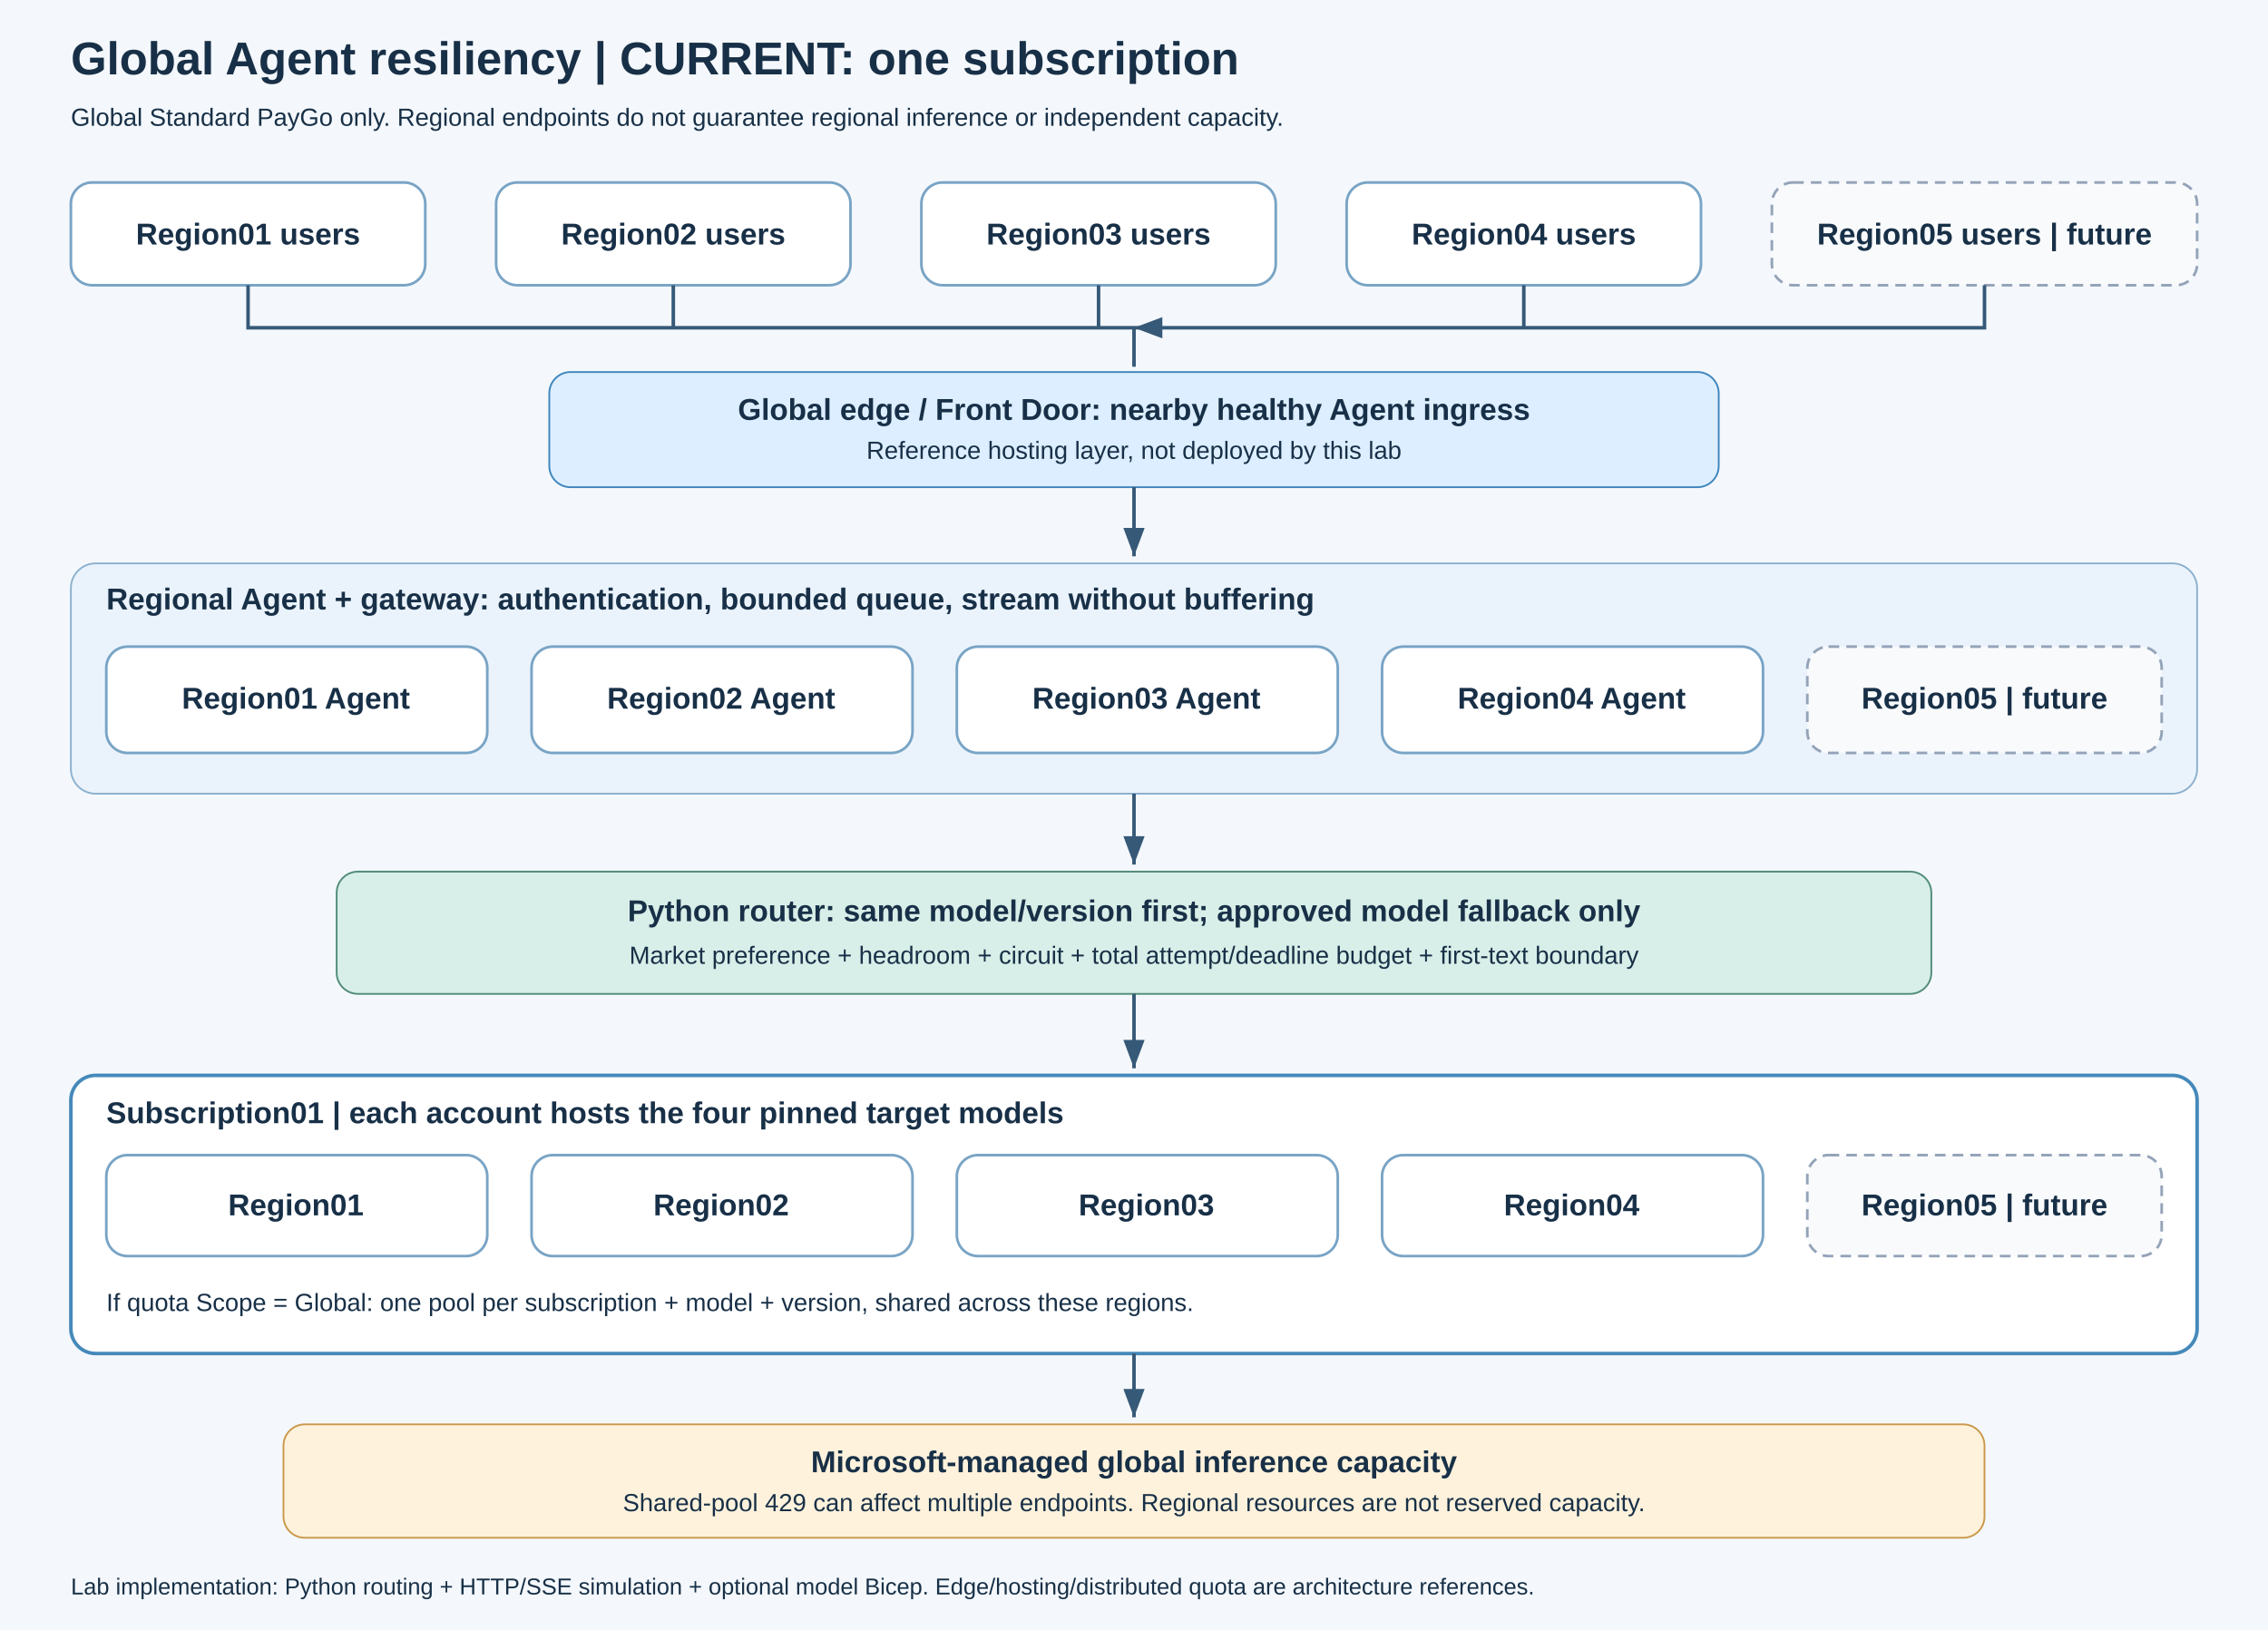
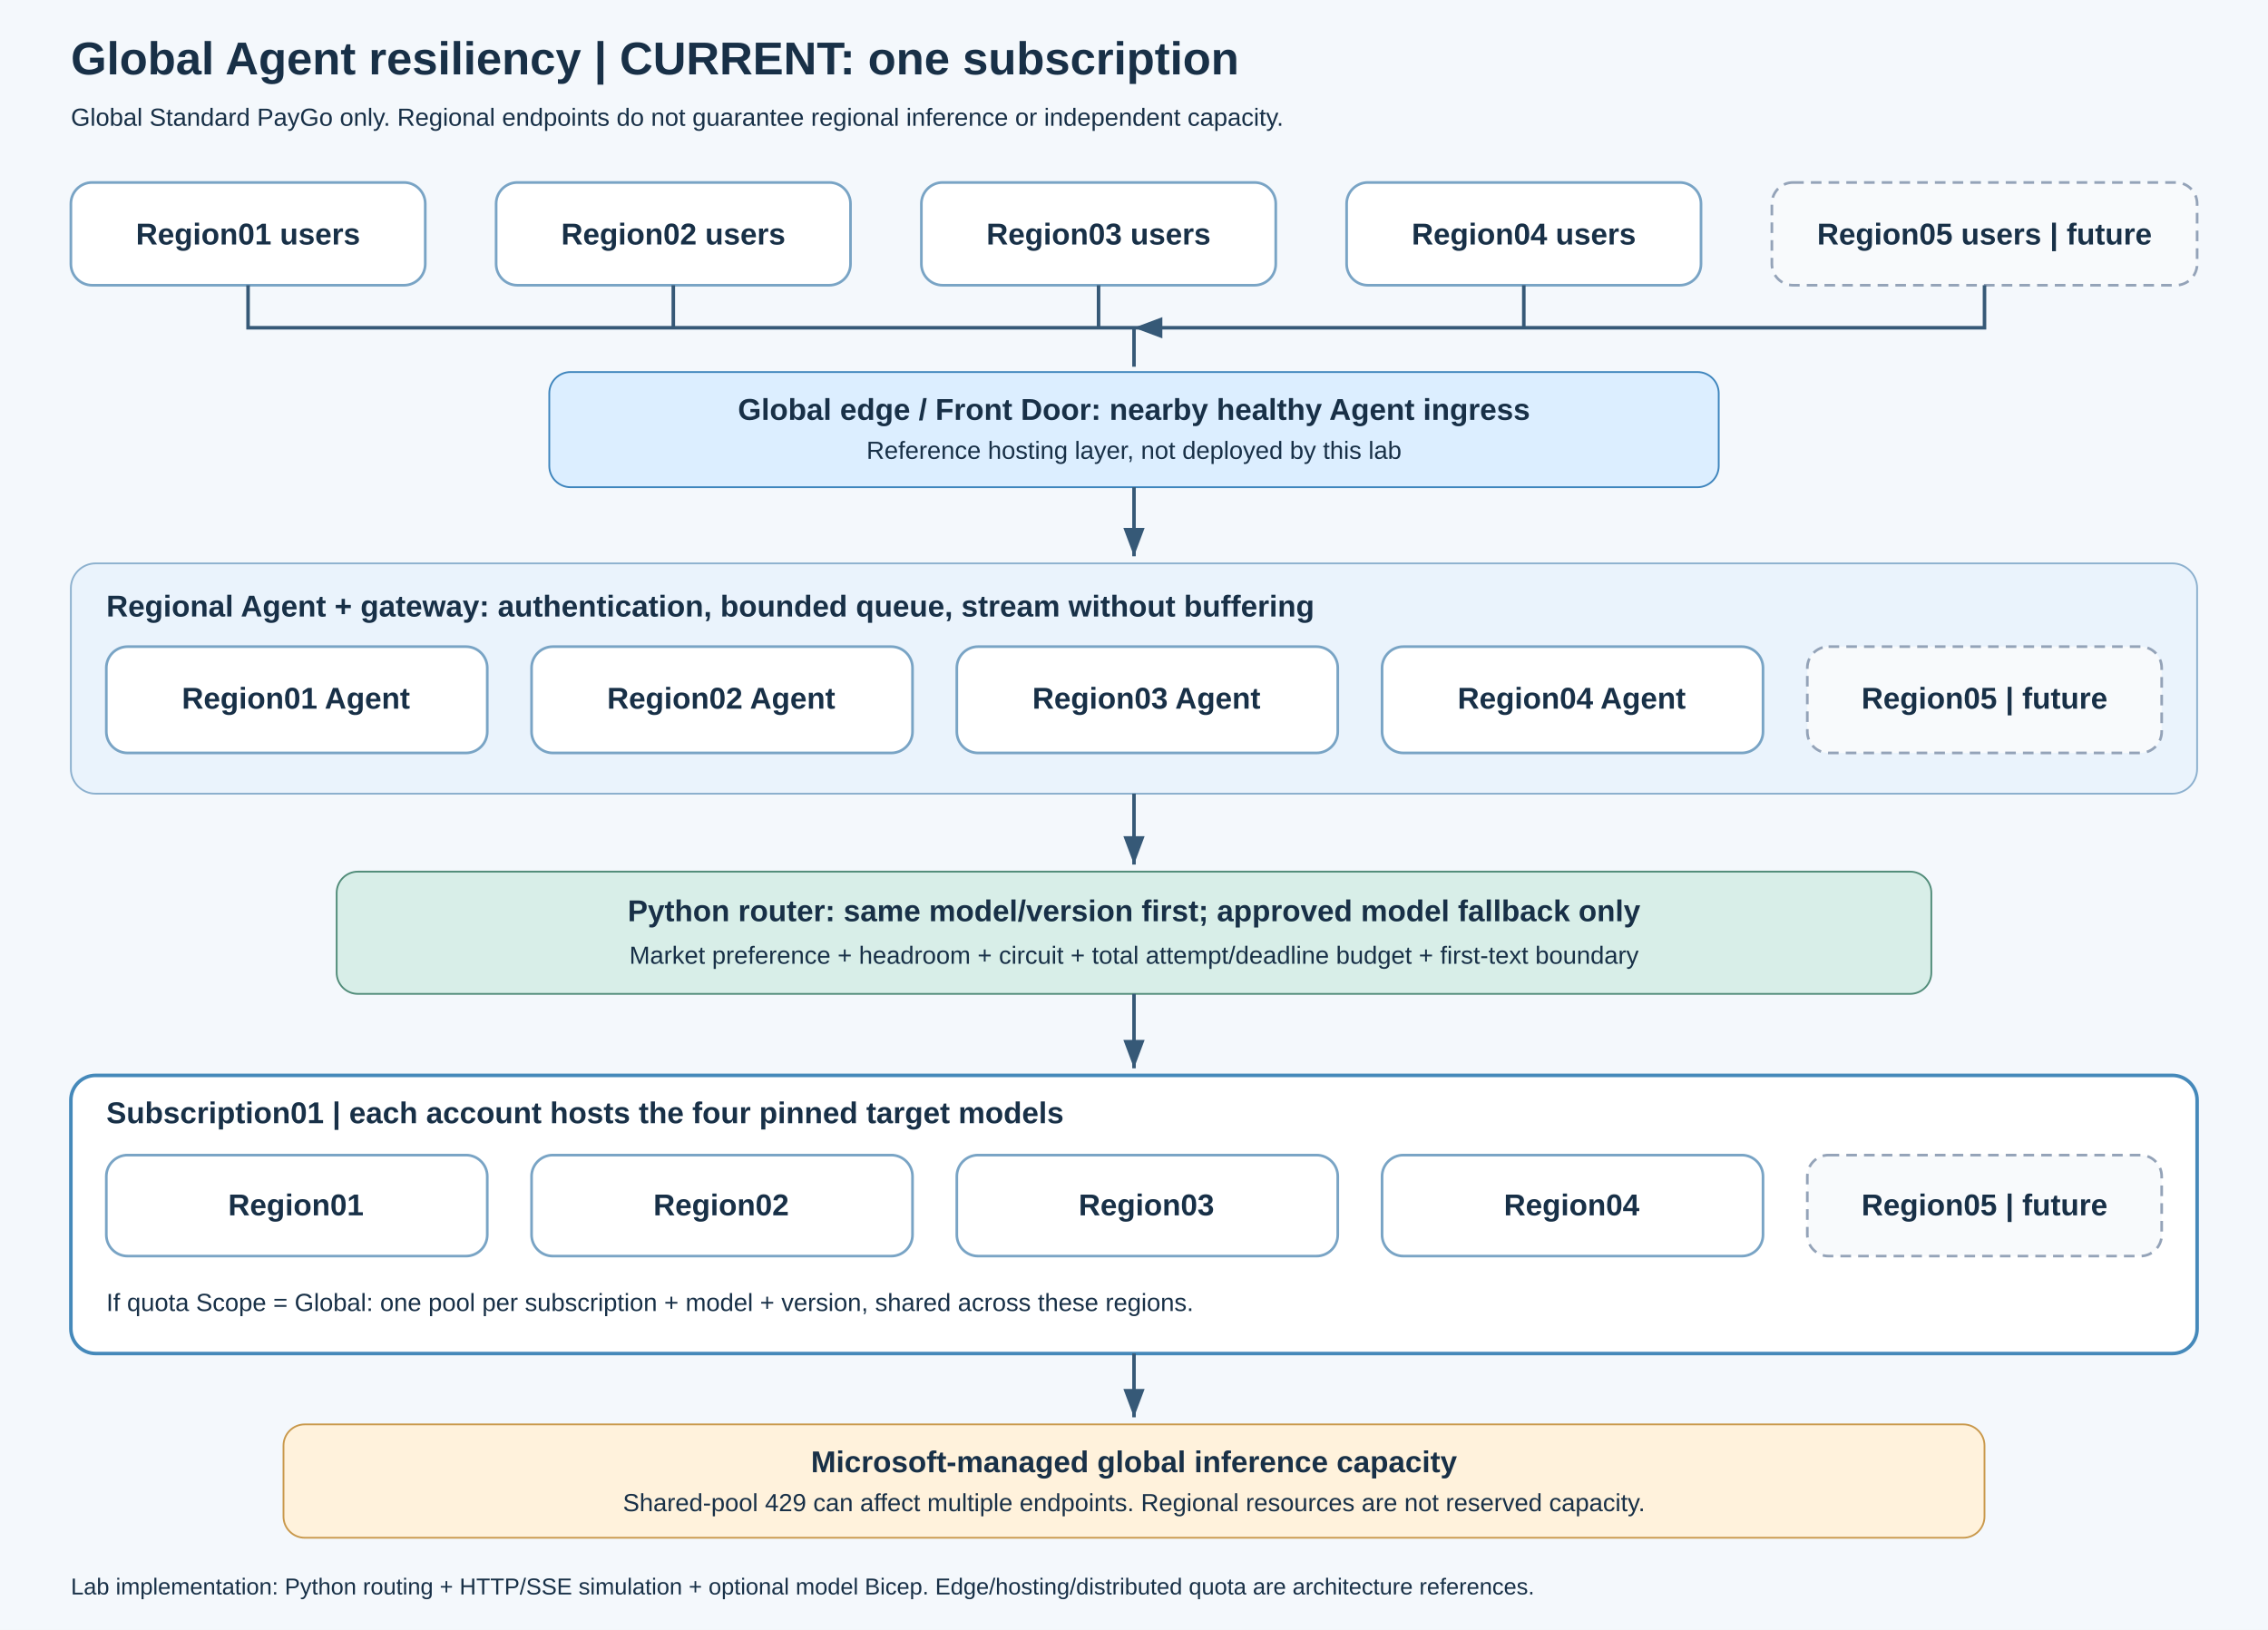
<svg xmlns="http://www.w3.org/2000/svg" width="1280" height="920" viewBox="0 0 1280 920" role="img" aria-labelledby="title desc">
  <defs>
    <marker id="arrow" markerWidth="10" markerHeight="10" refX="8" refY="3" orient="auto">
      <path d="M0 0L8 3L0 6Z" fill="#365977" />
    </marker>
    <style>
      text{font-family:Segoe UI,Arial,sans-serif;fill:#183047} .heading{font-size:26px;font-weight:700}
      .label{font-size:17px;font-weight:600} .note{font-size:14px} .small{font-size:13px}
      .box{fill:#fff;stroke:#79a4c5;stroke-width:1.5;rx:12}
      .future{fill:#f8fafc;stroke:#94a3b8;stroke-width:1.5;stroke-dasharray:6 4;rx:12}
      .line{fill:none;stroke:#365977;stroke-width:2;marker-end:url(#arrow)}
    </style>
  </defs>
  <rect width="1280" height="920" fill="#f4f8fc" />
  <text x="40" y="42" class="heading">Global Agent resiliency | CURRENT: one subscription</text>
  <text x="40" y="71" class="note">Global Standard PayGo only. Regional endpoints do not guarantee regional inference or independent capacity.</text>
  <g text-anchor="middle">
    <rect x="40" y="103" width="200" height="58" class="box" />
    <text x="140" y="138" class="label">Region01 users</text>
    <rect x="280" y="103" width="200" height="58" class="box" />
    <text x="380" y="138" class="label">Region02 users</text>
    <rect x="520" y="103" width="200" height="58" class="box" />
    <text x="620" y="138" class="label">Region03 users</text>
    <rect x="760" y="103" width="200" height="58" class="box" />
    <text x="860" y="138" class="label">Region04 users</text>
    <rect x="1000" y="103" width="240" height="58" class="future" />
    <text x="1120" y="138" class="label">Region05 users | future</text>
  </g>
  <path d="M140 161V185H640V207M380 161V185M620 161V185M860 161V185H640M1120 161V185H640" class="line" />
  <rect x="310" y="210" width="660" height="65" rx="12" fill="#dceeff" stroke="#3e85bd" />
  <text x="640" y="237" text-anchor="middle" class="label">Global edge / Front Door: nearby healthy Agent ingress</text>
  <text x="640" y="259" text-anchor="middle" class="note">Reference hosting layer, not deployed by this lab</text>
  <path d="M640 275V314" class="line" />
  <rect x="40" y="318" width="1200" height="130" rx="14" fill="#eaf3fc" stroke="#8cb0ce" />
-   <text x="60" y="344" class="label">Regional Agent + gateway: authentication, bounded queue, stream without buffering</text>
+   <text x="60" y="348" class="label">Regional Agent + gateway: authentication, bounded queue, stream without buffering</text>
  <g text-anchor="middle">
    <rect x="60" y="365" width="215" height="60" class="box" />
    <text x="167" y="400" class="label">Region01 Agent</text>
    <rect x="300" y="365" width="215" height="60" class="box" />
    <text x="407" y="400" class="label">Region02 Agent</text>
    <rect x="540" y="365" width="215" height="60" class="box" />
    <text x="647" y="400" class="label">Region03 Agent</text>
    <rect x="780" y="365" width="215" height="60" class="box" />
    <text x="887" y="400" class="label">Region04 Agent</text>
    <rect x="1020" y="365" width="200" height="60" class="future" />
    <text x="1120" y="400" class="label">Region05 | future</text>
  </g>
  <path d="M640 448V488" class="line" />
  <rect x="190" y="492" width="900" height="69" rx="12" fill="#d8eee8" stroke="#518c79" />
  <text x="640" y="520" text-anchor="middle" class="label">Python router: same model/version first; approved model fallback only</text>
  <text x="640" y="544" text-anchor="middle" class="note">Market preference + headroom + circuit + total attempt/deadline budget + first-text boundary</text>
  <path d="M640 561V603" class="line" />
  <rect x="40" y="607" width="1200" height="157" rx="14" fill="#fff" stroke="#4589ba" stroke-width="2" />
  <text x="60" y="634" class="label">Subscription01 | each account hosts the four pinned target models</text>
  <g text-anchor="middle">
    <rect x="60" y="652" width="215" height="57" class="box" />
    <text x="167" y="686" class="label">Region01</text>
    <rect x="300" y="652" width="215" height="57" class="box" />
    <text x="407" y="686" class="label">Region02</text>
    <rect x="540" y="652" width="215" height="57" class="box" />
    <text x="647" y="686" class="label">Region03</text>
    <rect x="780" y="652" width="215" height="57" class="box" />
    <text x="887" y="686" class="label">Region04</text>
    <rect x="1020" y="652" width="200" height="57" class="future" />
    <text x="1120" y="686" class="label">Region05 | future</text>
  </g>
  <text x="60" y="740" class="note">If quota Scope = Global: one pool per subscription + model + version, shared across these regions.</text>
  <path d="M640 764V800" class="line" />
  <rect x="160" y="804" width="960" height="64" rx="12" fill="#fff2dc" stroke="#c9994c" />
  <text x="640" y="831" text-anchor="middle" class="label">Microsoft-managed global inference capacity</text>
  <text x="640" y="853" text-anchor="middle" class="note">Shared-pool 429 can affect multiple endpoints. Regional resources are not reserved capacity.</text>
  <text x="40" y="900" class="small">Lab implementation: Python routing + HTTP/SSE simulation + optional model Bicep. Edge/hosting/distributed quota are architecture references.</text>
</svg>
